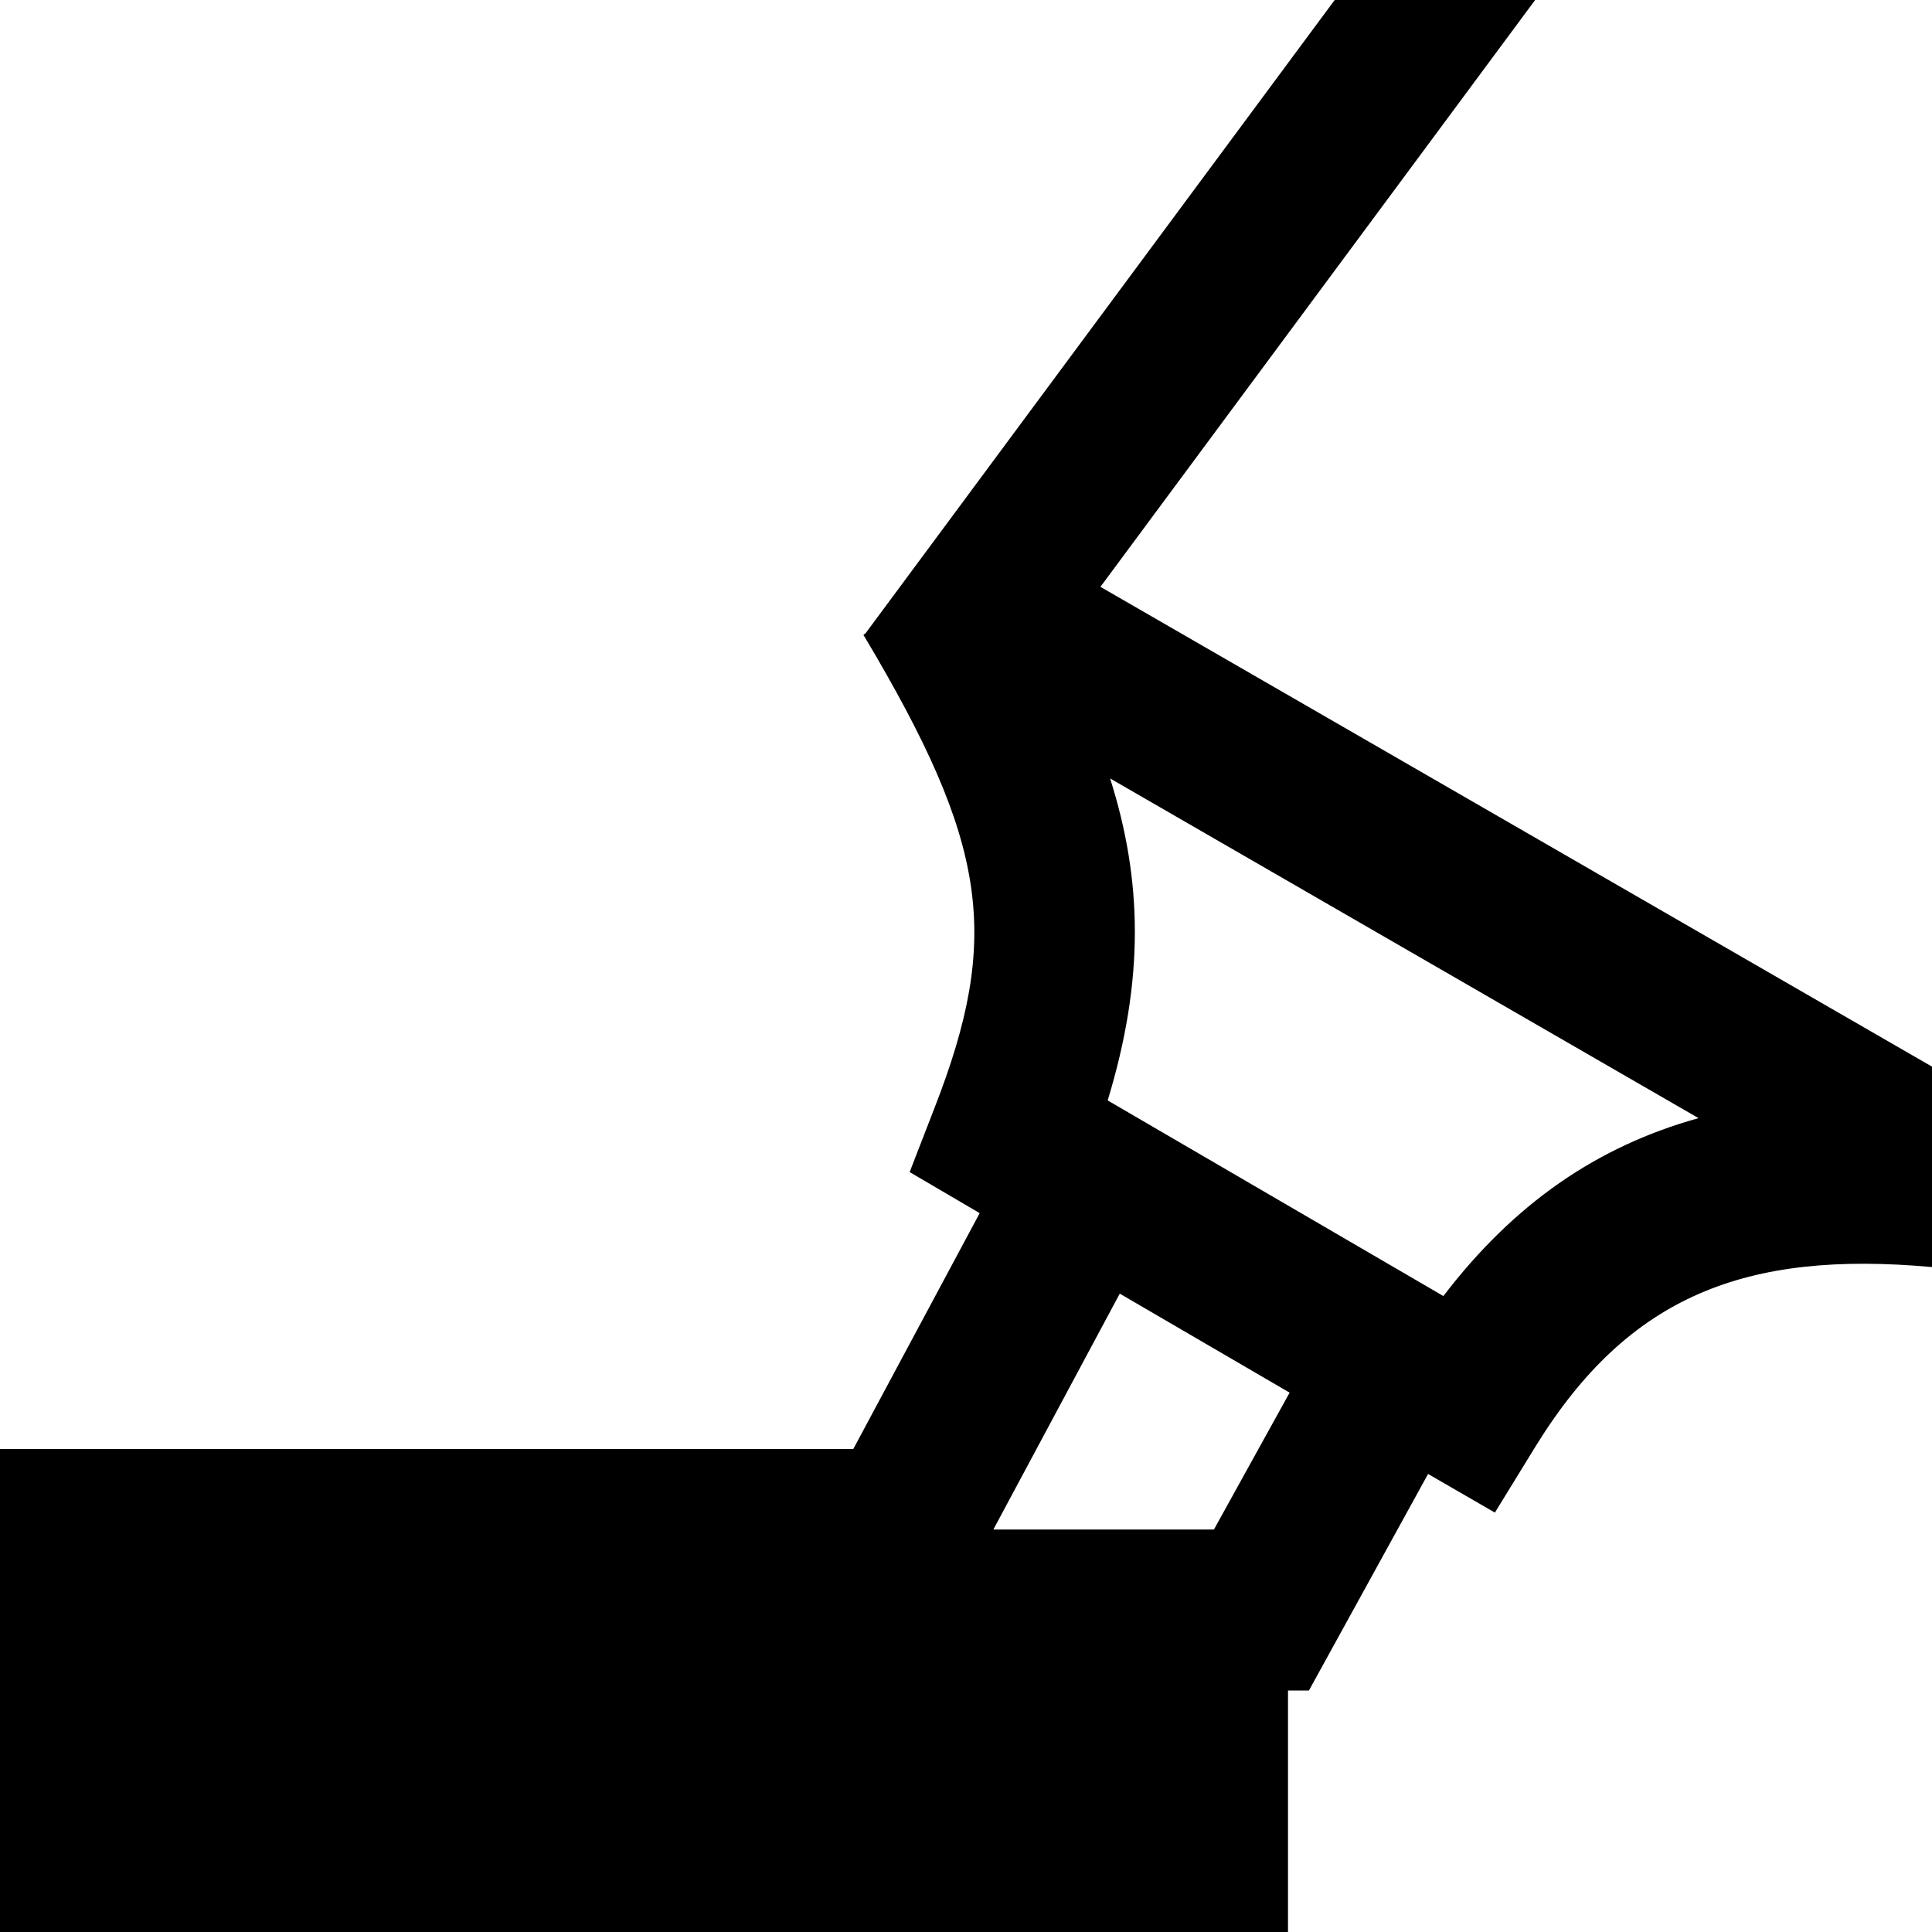
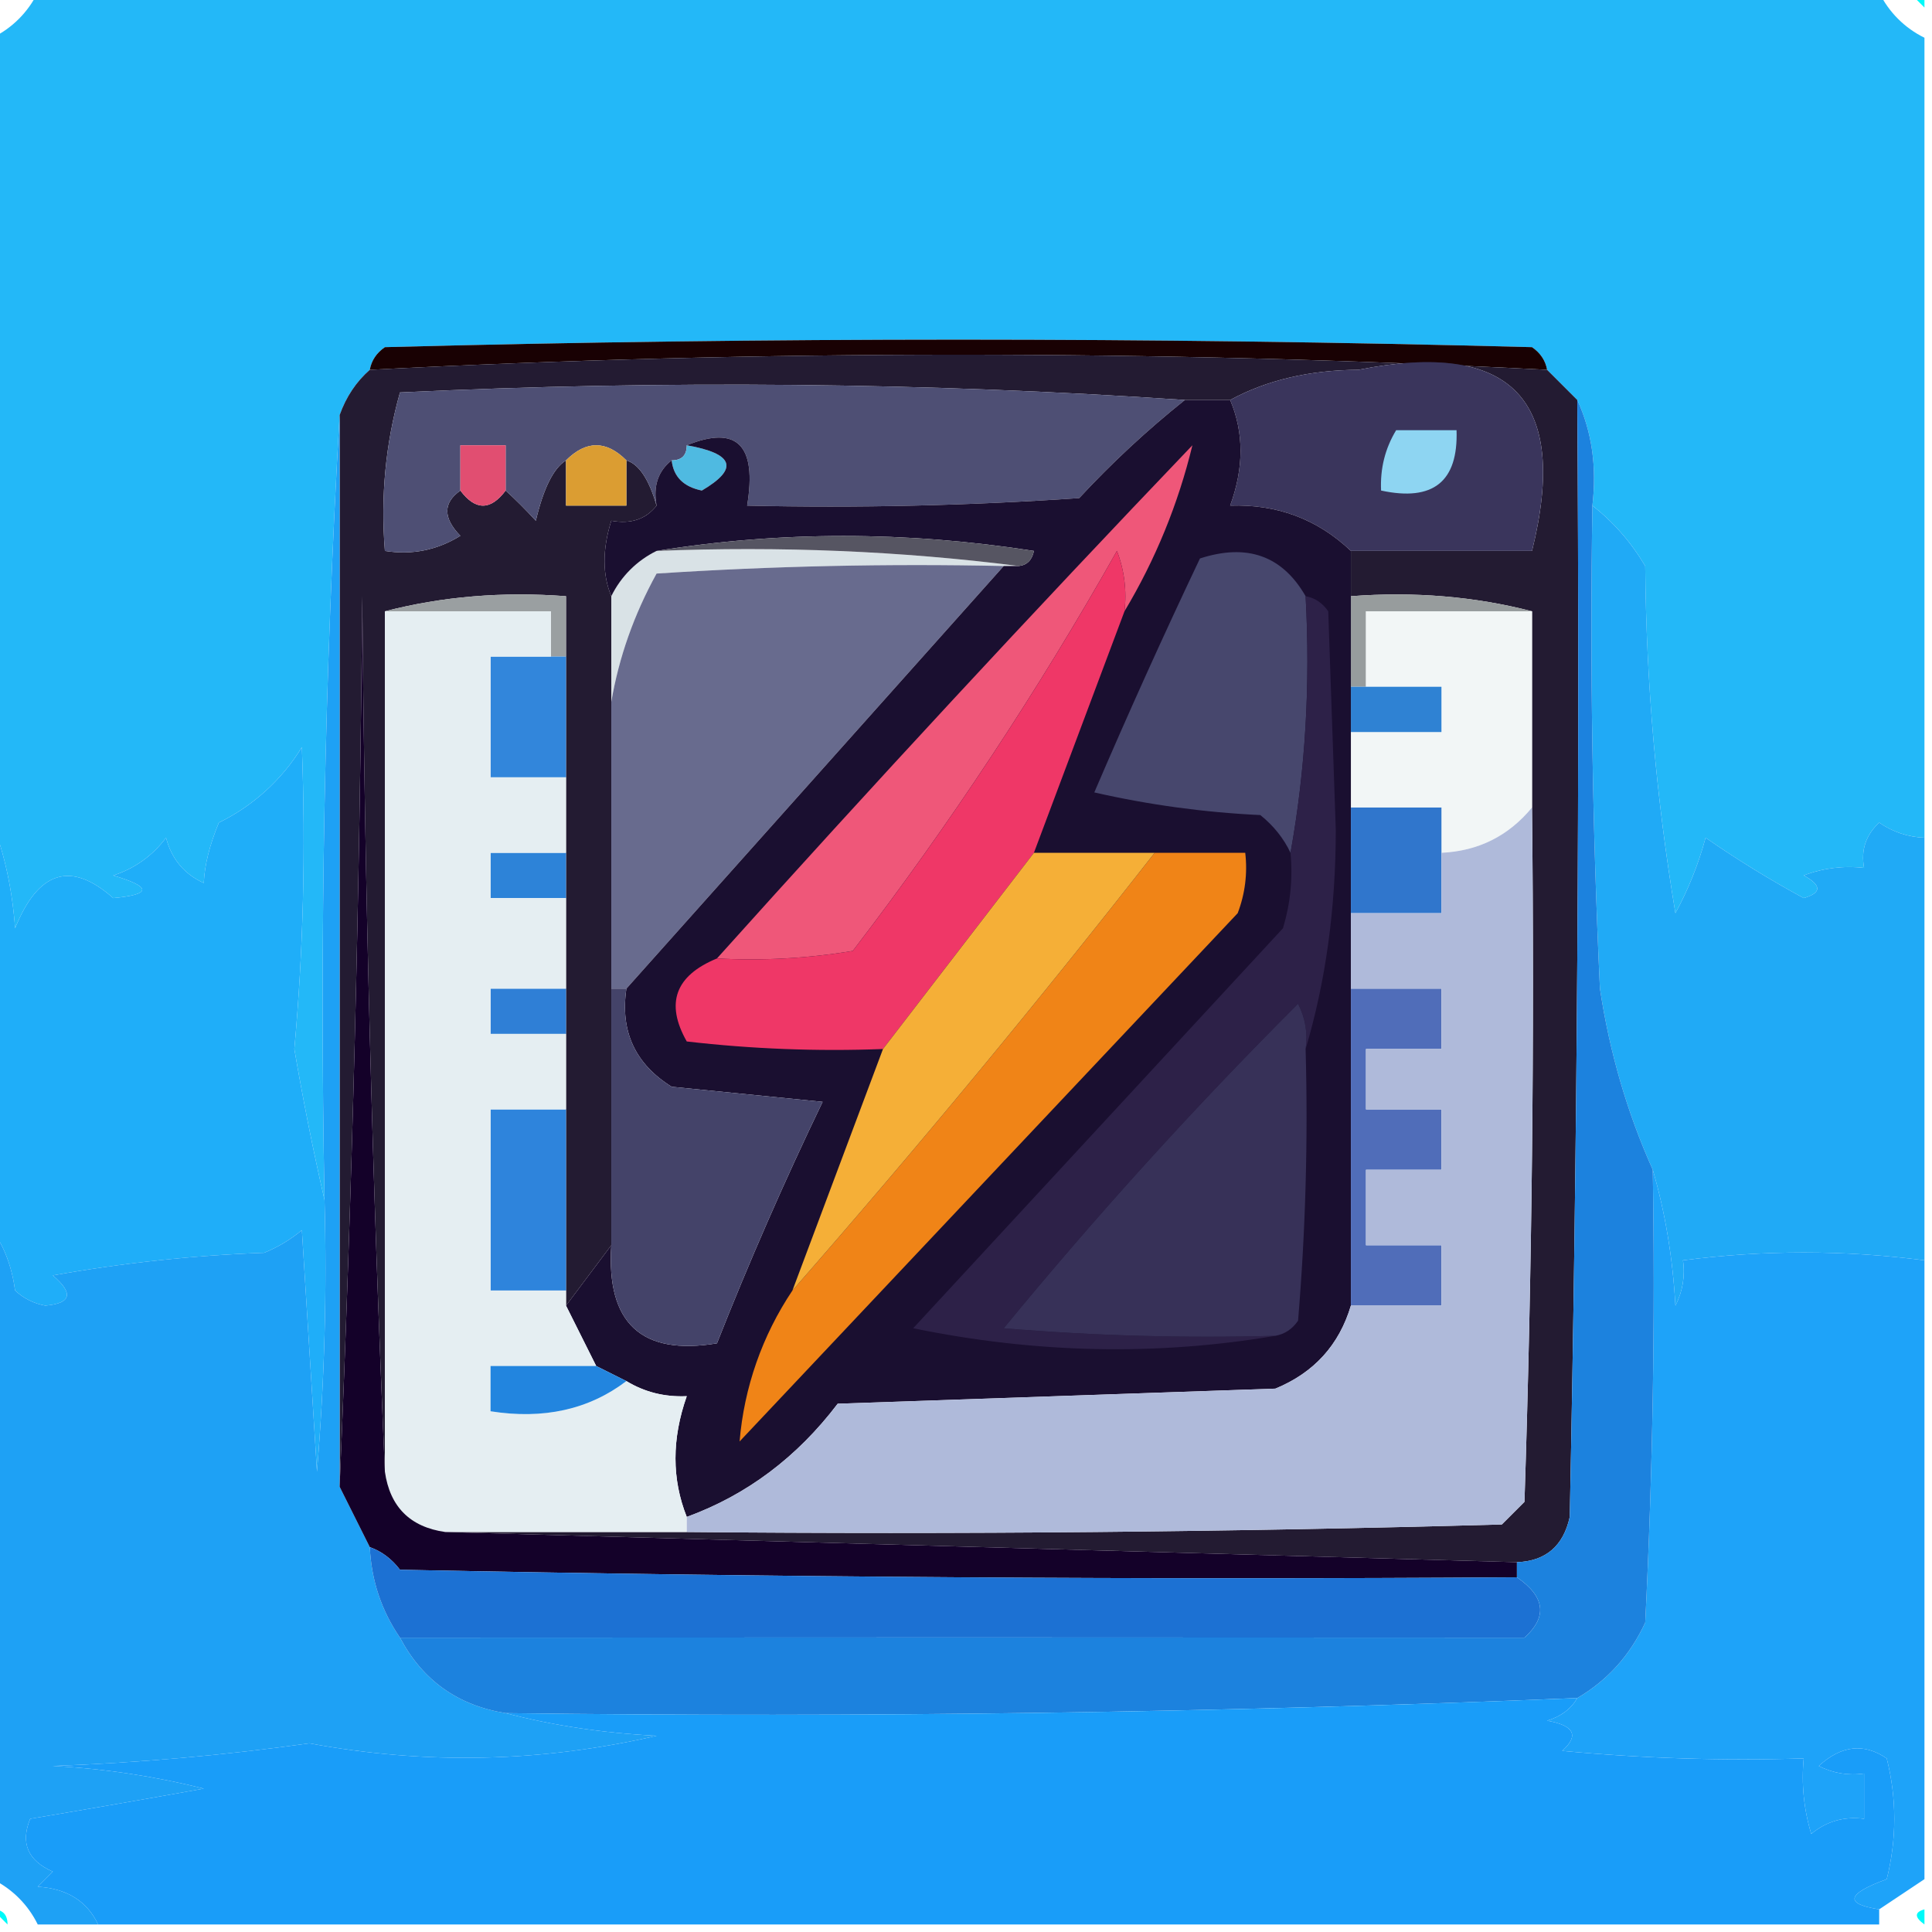
- <svg xmlns="http://www.w3.org/2000/svg" xml:space="preserve" id="Layer_1" width="800" height="800" fill="#000" viewBox="0 0 24 24">
-   <path id="Highlighting" d="M13.67 7.29 19.07 0h-2.49l-5.83 7.87-.02.01v.02l.01.01c1.53 2.57 1.7 3.72.87 5.85l-.31.8.87.51L10.6 18H0v6h16v-3h.26l1.48-2.69.83.48.51-.83c1.15-1.86 2.6-2.43 4.92-2.22v-2.49zM15.08 19h-2.74l1.57-2.93 2.11 1.23zm2.85-2.9-4.17-2.43c.46-1.51.43-2.74.03-4l7.31 4.22c-1.26.35-2.29 1.06-3.17 2.21" />
+ <svg xmlns="http://www.w3.org/2000/svg" width="128" height="128" style="shape-rendering:geometricPrecision;text-rendering:geometricPrecision;image-rendering:optimizeQuality;fill-rule:evenodd;clip-rule:evenodd">
+   <path fill="#00faf9" d="M-.5-.5h1Q.222.505-.5-.5" style="opacity:1" />
+   <path fill="#23b8f8" d="M2.5-.5h122a6.54 6.54 0 0 0 3 3v53a5.6 5.6 0 0 1-3-1q-1.329 1.238-1 3a8.44 8.44 0 0 0-4 .5q1.794.981 0 1.5a69 69 0 0 1-6.5-4 23 23 0 0 1-2 5 146.5 146.5 0 0 1-2-23q-1.423-2.39-3.5-4 .453-3.84-1-7l-2-2q-.166-.925-1-1.5a1444 1444 0 0 0-76 0q-.835.575-1 1.5-1.352 1.185-2 3a677 677 0 0 0-1 52 182 182 0 0 1-2-10q.887-9.71.5-20a13.27 13.27 0 0 1-5.5 5q-.92 2.22-1 4-1.948-.885-2.5-3A6.98 6.98 0 0 1 7.5 58q3.845 1.144 0 1.5-4.194-3.725-6.5 2-.279-3.804-1.5-7v-52a6.54 6.54 0 0 0 3-3" style="opacity:1" />
+   <path fill="#00faf9" d="M126.5-.5h1v1z" style="opacity:1" />
+   <path fill="#190103" d="M102.5 24.5q-39-2-78 0 .165-.925 1-1.5 38-1 76 0 .834.575 1 1.5" style="opacity:1" />
+   <path fill="#231b32" d="m102.5 24.5 2 2q.25 37.004-.5 74-.633 2.889-3.5 3l-71-2h16q27.005.25 54-.5l1.5-1.5q.75-22.995.5-46v-13q-5.697-1.475-12-1v-3h12q3.721-15.021-11.5-12-4.877.03-8.5 2h-3q-25.743-1.742-52-.5-1.434 5.091-1 10.5 2.682.428 5-1-1.73-1.78 0-3 1.5 2 3 0 .977.885 2 2 .761-3.23 2-4v3h4v-3q1.248.381 2 3-1.064 1.356-3 1-.894 2.847 0 5v43l-3 4v-47q-6.303-.475-12 1v57a1669 1669 0 0 1-1.5-58 1728 1728 0 0 1-1.5 59v-71q.648-1.815 2-3 39-2 78 0" style="opacity:1" />
+   <path fill="#4e4f74" d="M78.5 26.5a64 64 0 0 0-7 6.5q-10.99.75-22 .5.992-6.025-4-4 0 1-1 1-1.356 1.064-1 3-.752-2.619-2-3-2-2-4 0-1.239.77-2 4a31 31 0 0 0-2-2v-3h-3v3q-1.73 1.22 0 3-2.318 1.428-5 1-.434-5.409 1-10.5 26.257-1.242 52 .5" style="opacity:1" />
+   <path fill="#3a355c" d="M89.5 36.5q-3.328-3.159-8-3 1.376-3.757 0-7 3.623-1.97 8.5-2 15.221-3.021 11.5 12z" style="opacity:1" />
+   <path fill="#8ed5f2" d="M92.5 28.5h4q.175 5.115-5 4-.1-2.188 1-4" style="opacity:1" />
+   <path fill="#db9d32" d="M41.5 30.5v3h-4v-3q2-2 4 0" style="opacity:1" />
+   <path fill="#4fbae1" d="M45.5 29.5q4.698.83 1 3-1.82-.37-2-2 1 0 1-1" style="opacity:1" />
+   <path fill="#e14e71" d="M33.5 32.5q-1.5 2-3 0v-3h3z" style="opacity:1" />
+   <path fill="#d9e2e6" d="M43.5 36.5q12.276-.489 24 1h-1q-11.51-.25-23 .5-2.244 4.07-3 8.5v-7a6.54 6.54 0 0 1 3-3" style="opacity:1" />
+   <path fill="#9a9fa1" d="M25.5 40.5q5.697-1.475 12-1v4h-1v-3z" style="opacity:1" />
+   <path fill="#686b8e" d="m66.5 37.5-25 28h-1v-19q.756-4.43 3-8.5 11.49-.75 23-.5" style="opacity:1" />
+   <path fill="#979c9d" d="M89.5 39.5q6.303-.475 12 1h-11v5h-1z" style="opacity:1" />
+   <path fill="#f2f6f6" d="M101.5 40.5v13q-2.33 2.828-6 3v-3h-6v-5h6v-3h-5v-5z" style="opacity:1" />
+   <path fill="#3286db" d="M36.5 43.5h1v8h-5v-8z" style="opacity:1" />
+   <path fill="#2f82d3" d="M89.5 45.5h6v3h-6z" style="opacity:1" />
+   <path fill="#1faef9" d="M21.5 79.5q.25 9.015-.5 18l-1-16a9.5 9.5 0 0 1-2.5 1.5q-7.052.258-14 1.5 2.09 1.78-.5 2a3.94 3.94 0 0 1-2-1q-.315-2.337-1.5-4v-27q1.221 3.196 1.5 7 2.306-5.725 6.5-2 3.845-.356 0-1.5a6.98 6.98 0 0 0 3.5-2.5q.552 2.115 2.5 3 .08-1.78 1-4a13.27 13.27 0 0 0 5.5-5q.387 10.29-.5 20a182 182 0 0 0 2 10" style="opacity:1" />
+   <path fill="#1a0f30" d="M78.5 26.5h3q1.376 3.243 0 7 4.672-.159 8 3v50q-1.166 3.918-5 5.5l-29 1q-4.041 5.325-10 7.5-1.495-3.758 0-8-2.188.1-4-1l-2-1-2-4 3-4q-.507 7.747 7 6.5a241 241 0 0 1 7-16l-10-1q-3.63-2.263-3-6.5l25-28h1q.814-.09 1-1-12.735-1.98-25 0a6.54 6.54 0 0 0-3 3q-.894-2.153 0-5 1.936.356 3-1-.356-1.936 1-3 .18 1.63 2 2 3.698-2.17-1-3 4.992-2.025 4 4 11.01.25 22-.5a64 64 0 0 1 7-6.5" style="opacity:1" />
+   <path fill="#ef5779" d="M74.5 40.5a8.4 8.4 0 0 0-.5-4A226 226 0 0 1 56.5 63a41 41 0 0 1-9 .5 1483 1483 0 0 1 31.5-34 39.4 39.4 0 0 1-4.5 11" style="opacity:1" />
+   <path fill="#47476d" d="M86.5 39.5q.483 8.787-1 17-.68-1.437-2-2.5a62.7 62.7 0 0 1-11-1.5 442 442 0 0 1 7-15.5q4.69-1.524 7 2.5" style="opacity:1" />
+   <path fill="#ef3767" d="m74.5 40.5-6 16-10 13a85 85 0 0 1-13-.5q-2.15-3.792 2-5.5a41 41 0 0 0 9-.5A226 226 0 0 0 74 36.5a8.4 8.4 0 0 1 .5 4" style="opacity:1" />
+   <path fill="#565562" d="M43.5 36.5q12.265-1.98 25 0-.186.91-1 1-11.724-1.489-24-1" style="opacity:1" />
+   <path fill="#20aaf6" d="M105.5 33.5q2.077 1.61 3.5 4 .1 11.656 2 23a23 23 0 0 0 2-5 69 69 0 0 0 6.5 4q1.794-.519 0-1.5a8.44 8.44 0 0 1 4-.5q-.329-1.762 1-3 1.375.94 3 1v28a62 62 0 0 0-16 0 4.93 4.93 0 0 1-.5 3q-.272-4.792-1.5-9-2.54-5.664-3.5-12a512 512 0 0 1-.5-32" style="opacity:1" />
+   <path fill="#3076cc" d="M89.5 53.5h6v7h-6z" style="opacity:1" />
+   <path fill="#2d83d8" d="M37.5 56.5v3h-5v-3z" style="opacity:1" />
+   <path fill="#f08417" d="M76.5 56.5h6a8.4 8.4 0 0 1-.5 4l-33 35a21.1 21.1 0 0 1 3.5-10 676 676 0 0 0 24-29" style="opacity:1" />
+   <path fill="#f5af37" d="M68.5 56.5h8a676 676 0 0 1-24 29l6-16z" style="opacity:1" />
+   <path fill="#2d2148" d="M86.5 39.5q.925.166 1.5 1l.5 14.5q-.01 7.824-2 14.5a4.93 4.93 0 0 0-.5-3A296 296 0 0 0 66.5 88q8.985.75 18 .5-11.818 2.004-24-.5L85 61.5q.74-2.45.5-5 1.483-8.213 1-17" style="opacity:1" />
+   <path fill="#2f7fd6" d="M37.5 65.5v3h-5v-3z" style="opacity:1" />
+   <path fill="#444369" d="M40.5 65.5h1q-.63 4.237 3 6.5l10 1a241 241 0 0 0-7 16q-7.507 1.247-7-6.5z" style="opacity:1" />
+   <path fill="#373158" d="M86.5 69.5q.25 9.015-.5 18-.575.835-1.5 1-9.015.25-18-.5A296 296 0 0 1 86 66.5q.725 1.422.5 3" style="opacity:1" />
+   <path fill="#2e84dc" d="M37.5 73.5v12h-5v-12z" style="opacity:1" />
+   <path fill="#506db9" d="M89.5 65.5h6v4h-5v4h5v4h-5v5h5v4h-6z" style="opacity:1" />
+   <path fill="#e5eef2" d="M25.5 40.5h11v3h-4v8h5v5h-5v3h5v6h-5v3h5v5h-5v12h5v1l2 4h-7v3q5.268.832 9-2 1.812 1.1 4 1-1.495 4.242 0 8v1h-16q-3.5-.5-4-4z" style="opacity:1" />
+   <path fill="#2285df" d="m39.5 90.5 2 1q-3.732 2.832-9 2v-3z" style="opacity:1" />
+   <path fill="#1ea1f5" d="M22.5 27.5v71l2 4q.155 3.305 2 6 2.239 4.235 7 5 4.712 1.231 10 1.5-11.454 2.642-23 .5a166 166 0 0 1-17 1.5 52 52 0 0 1 10 1.5q-5.815 1.046-11.5 2-.987 2.412 1.5 3.5l-1 1q2.905.183 4 2.5h-4a6.54 6.54 0 0 0-3-3v-43q1.185 1.663 1.5 4a3.94 3.94 0 0 0 2 1q2.59-.22.5-2a100 100 0 0 1 14-1.5 9.5 9.5 0 0 0 2.5-1.5l1 16q.75-8.985.5-18a677 677 0 0 1 1-52" style="opacity:1" />
+   <path fill="#1ea3f9" d="M109.5 77.5q1.228 4.208 1.5 9a4.93 4.93 0 0 0 .5-3 62 62 0 0 1 16 0v41l-3 2q-3.497-.539.5-2a16.24 16.24 0 0 0 0-8q-2.26-1.552-4.5.5a4.93 4.93 0 0 0 3 .5v3q-1.983-.255-3.5 1a12.9 12.9 0 0 1-.5-5 129 129 0 0 1-16-.5q1.701-1.524-1-2 1.373-.417 2-1.5 3.006-1.76 4.5-5 .75-14.991.5-30" style="opacity:1" />
+   <path fill="#afbada" d="M101.5 53.5q.25 23.005-.5 46l-1.5 1.5q-26.995.75-54 .5v-1q5.959-2.175 10-7.5l29-1q3.834-1.582 5-5.5h6v-4h-5v-5h5v-4h-5v-4h5v-4h-6v-5h6v-4q3.67-.172 6-3" style="opacity:1" />
+   <path fill="#140129" d="M25.5 97.5q.5 3.5 4 4l71 2v1q-37.004.25-74-.5-.816-1.076-2-1.5l-2-4a1728 1728 0 0 0 1.5-59q.252 29.256 1.5 58" style="opacity:1" />
+   <path fill="#1c71d3" d="M24.5 102.5q1.185.424 2 1.5 36.996.75 74 .5 2.802 1.929.5 4-36.937-.029-74.5 0-1.844-2.695-2-6" style="opacity:1" />
+   <path fill="#1c82de" d="M104.5 26.5q1.453 3.16 1 7-.25 16.008.5 32 .96 6.336 3.5 12 .25 15.009-.5 30-1.494 3.24-4.5 5-35.45 1.455-71 1-4.761-.765-7-5 37.563-.029 74.5 0 2.302-2.071-.5-4v-1q2.867-.111 3.5-3 .75-36.996.5-74" style="opacity:1" />
+   <path fill="#199df9" d="M104.5 112.5q-.627 1.083-2 1.5 2.701.476 1 2 7.984.749 16 .5a12.9 12.9 0 0 0 .5 5q1.517-1.255 3.5-1v-3a4.93 4.93 0 0 1-3-.5q2.24-2.052 4.5-.5a16.24 16.24 0 0 1 0 8q-3.997 1.461-.5 2v1H6.5q-1.095-2.317-4-2.5l1-1q-2.487-1.088-1.5-3.5 5.685-.954 11.5-2a52 52 0 0 0-10-1.5 166 166 0 0 0 17-1.5q11.547 2.142 23-.5-5.288-.269-10-1.5 35.55.455 71-1" style="opacity:1" />
+   <path fill="#00faf9" d="M-.5 126.5q1 0 1 1zm128 0v1q-1.005-.722 0-1" style="opacity:1" />
</svg>
